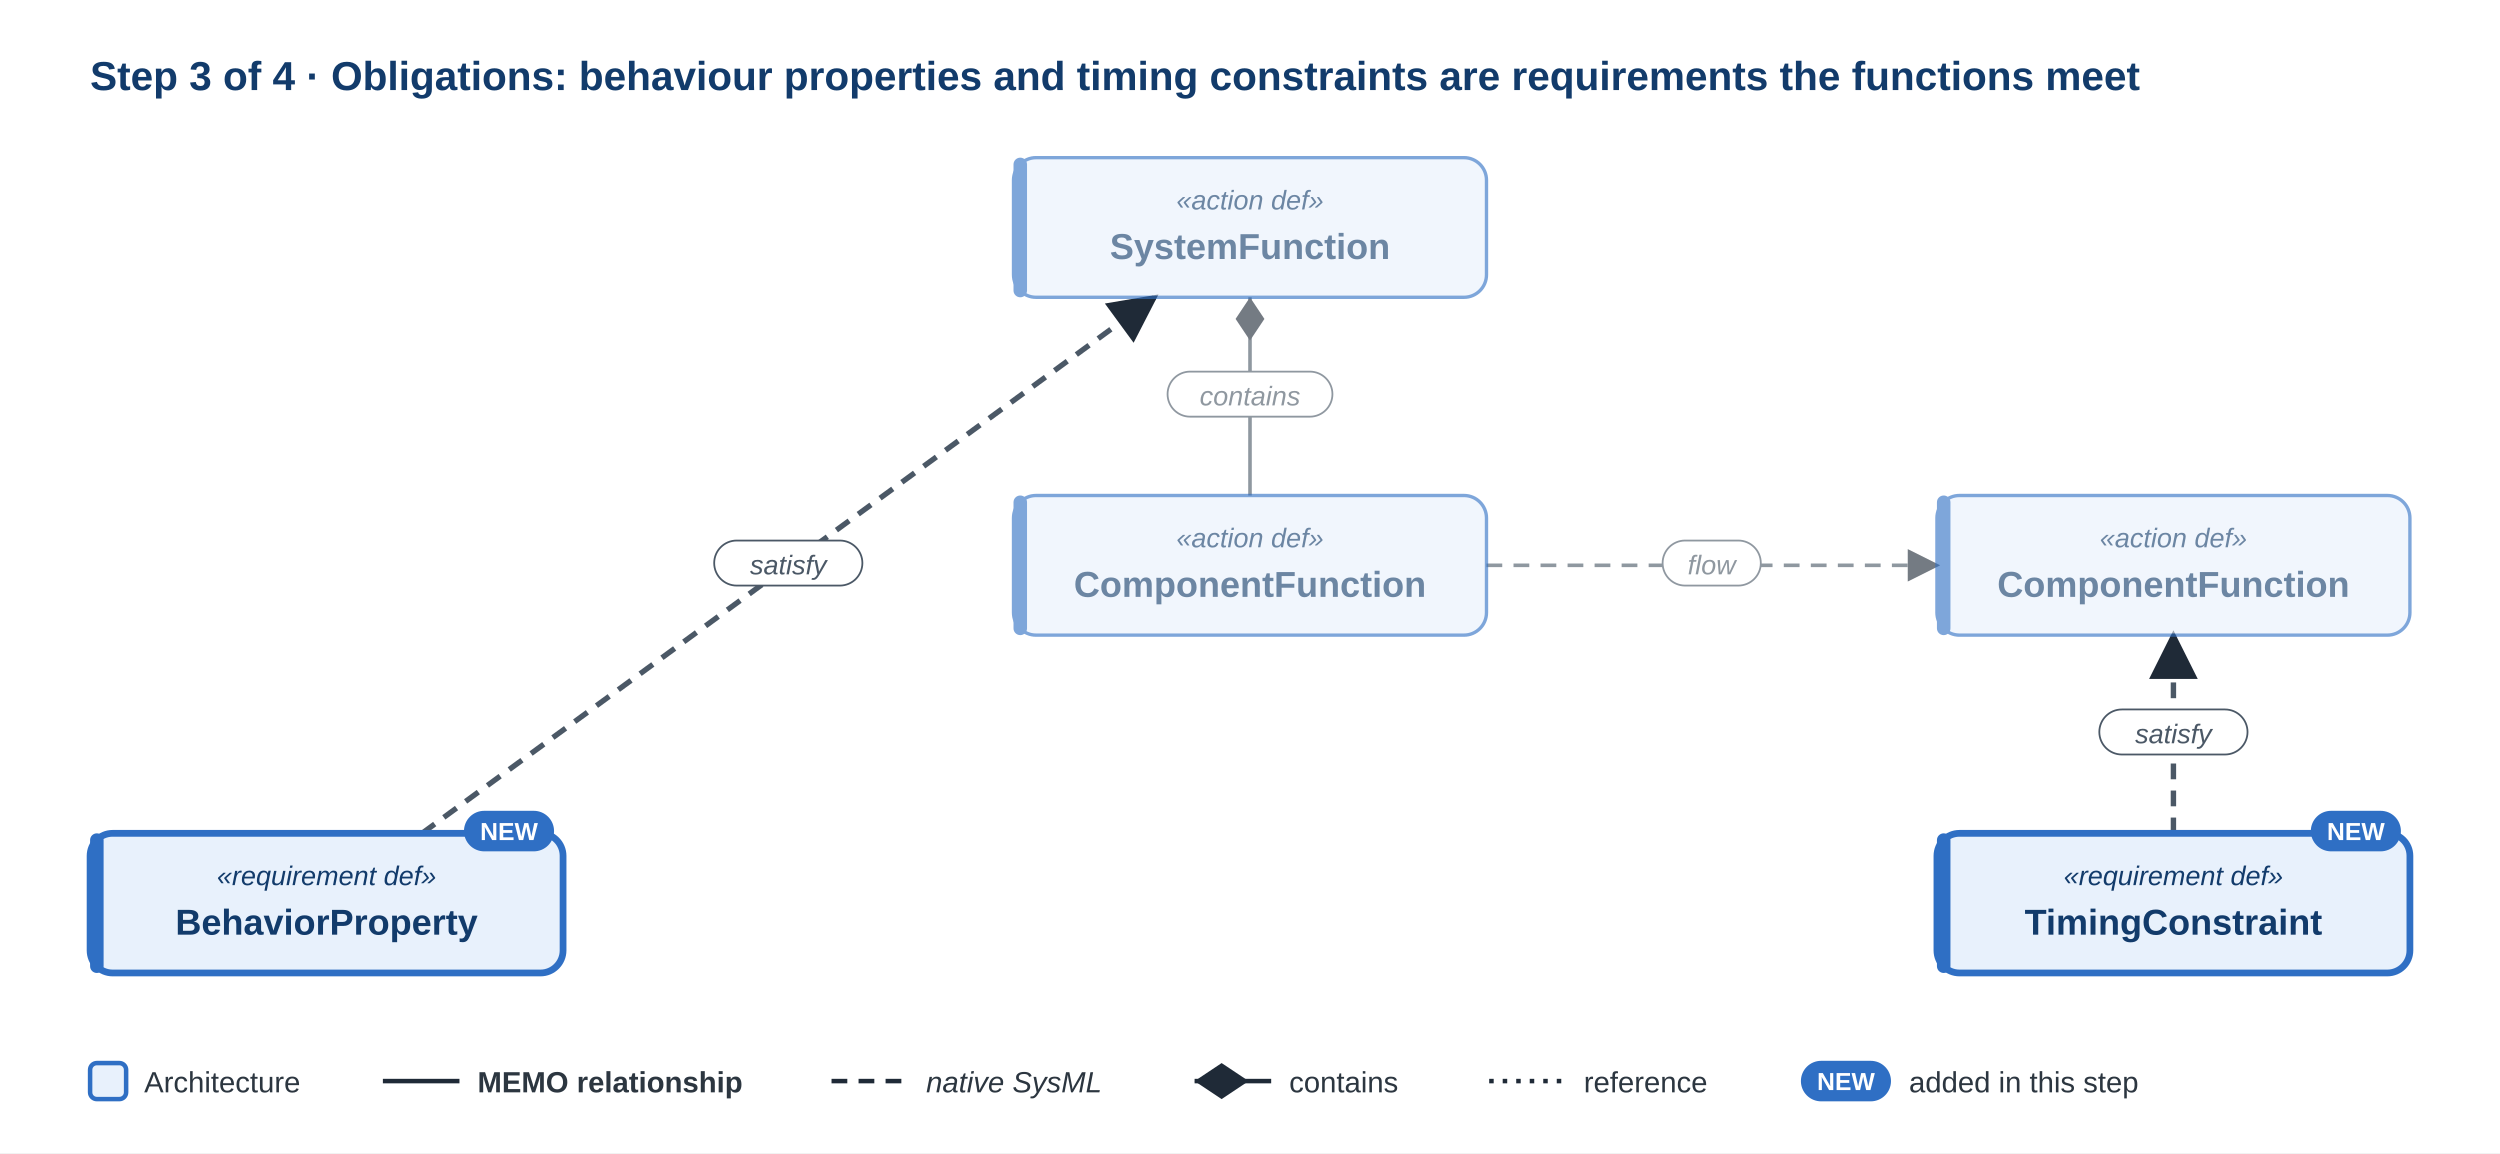
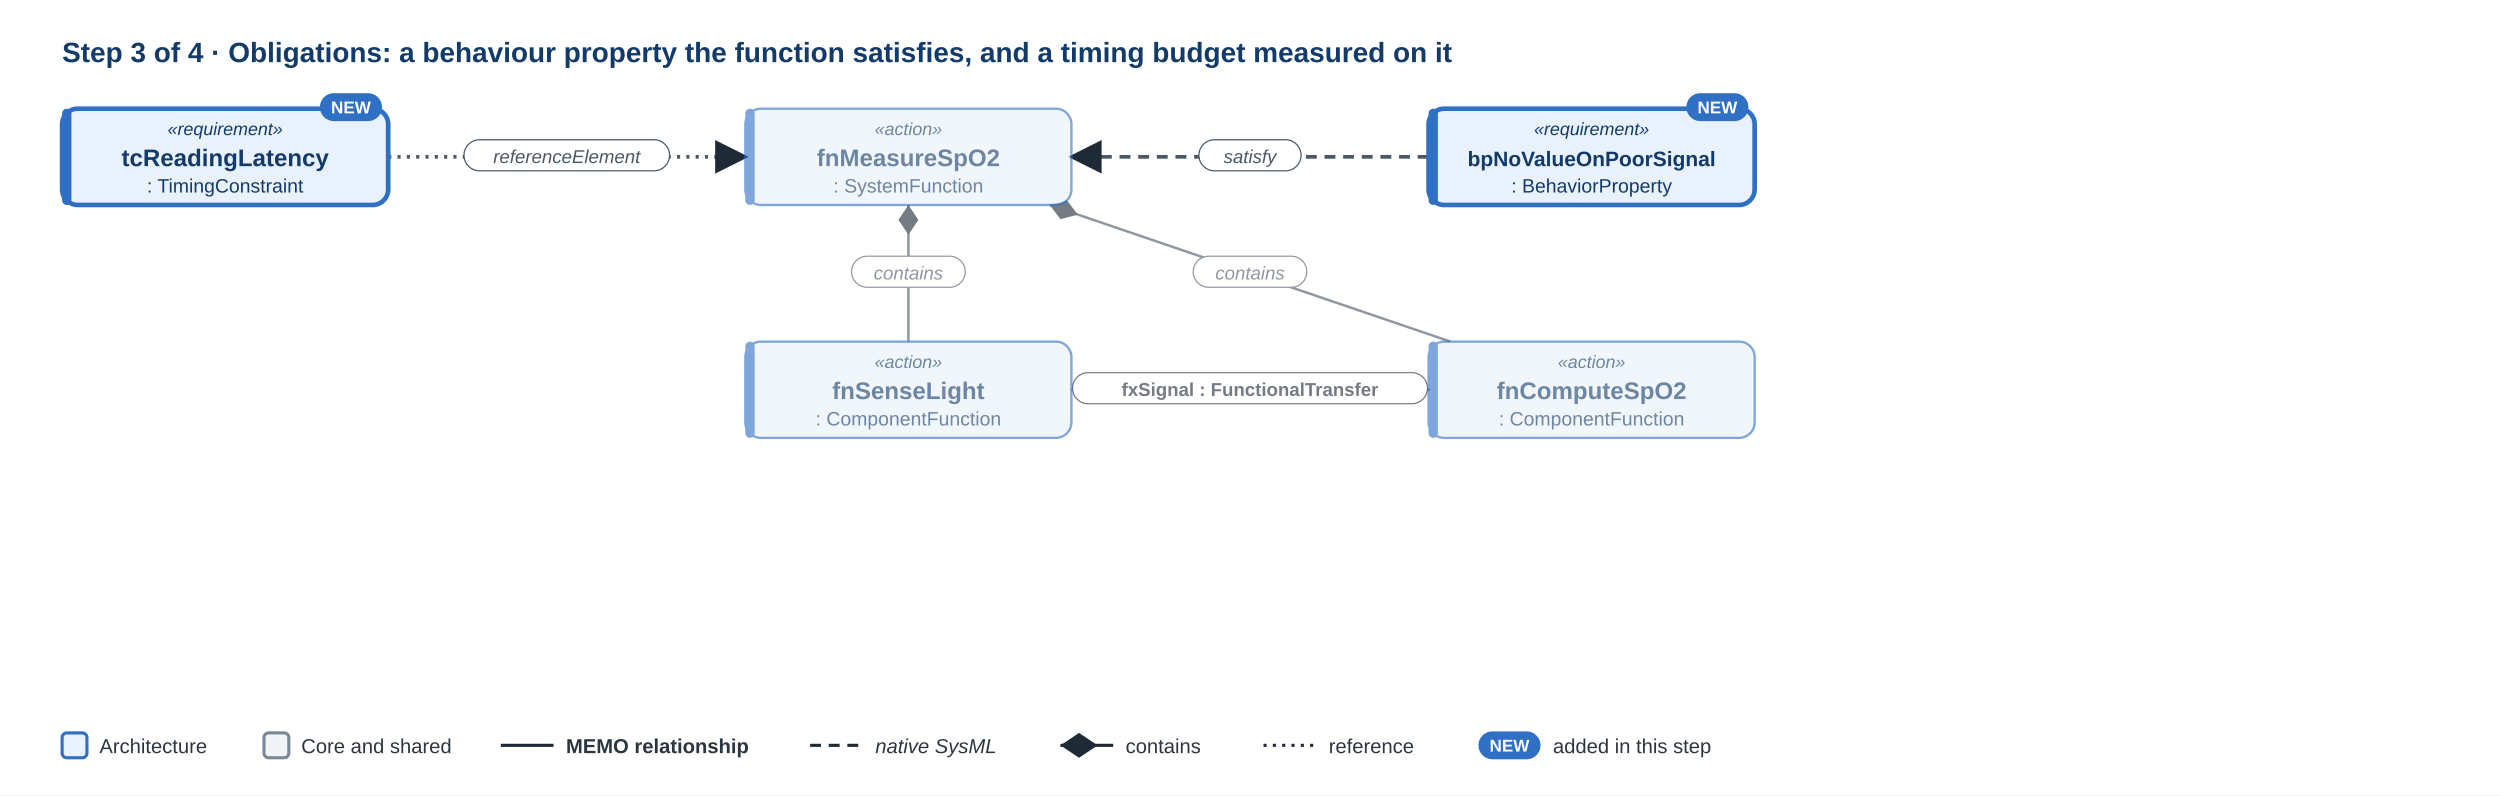
- <svg xmlns="http://www.w3.org/2000/svg" viewBox="0 0 1110 512" width="1110" height="512" font-family="Nunito, 'Segoe UI', Arial, sans-serif" role="img" aria-label="Functional layer, step 3: Obligations: behaviour properties and timing constraints are requirements the functions meet">
+ <svg xmlns="http://www.w3.org/2000/svg" viewBox="0 0 1610 512" width="1610" height="512" font-family="Nunito, 'Segoe UI', Arial, sans-serif" role="img" aria-label="Functional layer, step 3: Obligations: a behaviour property the function satisfies, and a timing budget measured on it">
  <defs>
    <marker id="arrow" viewBox="0 0 10 10" refX="9" refY="5" markerWidth="9" markerHeight="9" orient="auto-start-reverse">
      <path d="M0,0 L10,5 L0,10 z" fill="#1f2a37" />
    </marker>
    <marker id="diamond" viewBox="0 0 14 10" refX="13" refY="5" markerWidth="14" markerHeight="10" orient="auto-start-reverse">
      <path d="M1,5 L7,1 L13,5 L7,9 z" fill="#1f2a37" />
    </marker>
  </defs>
  <rect width="100%" height="100%" fill="#ffffff" />
-   <text x="40" y="40" font-size="18" font-weight="800" fill="#123b6b">Step 3 of 4 · Obligations: behaviour properties and timing constraints are requirements the functions meet</text>
+   <text x="40" y="40" font-size="18" font-weight="800" fill="#123b6b">Step 3 of 4 · Obligations: a behaviour property the function satisfies, and a timing budget measured on it</text>
  <g opacity="0.62">
-     <line x1="555" y1="132" x2="555" y2="220" stroke="#4b5866" stroke-width="1.6" marker-start="url(#diamond)" />
-     <rect x="518.4" y="165" width="73.2" height="20" rx="10" fill="#ffffff" stroke="#4b5866" stroke-width="0.8" />
-     <text x="555" y="180" text-anchor="middle" font-size="12" font-style="italic" fill="#4b5866">contains</text>
+     <line x1="585" y1="132" x2="585" y2="220" stroke="#4b5866" stroke-width="1.6" marker-start="url(#diamond)" />
+     <rect x="548.4" y="165" width="73.2" height="20" rx="10" fill="#ffffff" stroke="#4b5866" stroke-width="0.8" />
+     <text x="585" y="180" text-anchor="middle" font-size="12" font-style="italic" fill="#4b5866">contains</text>
  </g>
  <g opacity="0.62">
-     <line x1="660" y1="251" x2="860" y2="251" stroke="#4b5866" stroke-width="1.6" stroke-dasharray="7 5" marker-end="url(#arrow)" />
-     <rect x="738.2" y="240" width="43.6" height="20" rx="10" fill="#ffffff" stroke="#4b5866" stroke-width="0.8" />
-     <text x="760" y="255" text-anchor="middle" font-size="12" font-style="italic" fill="#4b5866">flow</text>
+     <line x1="675.933" y1="132" x2="934.067" y2="220" stroke="#4b5866" stroke-width="1.6" marker-start="url(#diamond)" />
+     <rect x="768.4" y="165" width="73.2" height="20" rx="10" fill="#ffffff" stroke="#4b5866" stroke-width="0.8" />
+     <text x="805" y="180" text-anchor="middle" font-size="12" font-style="italic" fill="#4b5866">contains</text>
+   </g>
+   <g opacity="0.62">
+     <line x1="690" y1="251" x2="920" y2="251" stroke="#1f2a37" stroke-width="1.6" marker-end="url(#arrow)" />
+     <rect x="690.7" y="240" width="228.6" height="20" rx="10" fill="#ffffff" stroke="#1f2a37" stroke-width="0.8" />
+     <text x="805" y="255" text-anchor="middle" font-size="12" font-weight="700" fill="#1f2a37">fxSignal : FunctionalTransfer</text>
  </g>
  <g opacity="1">
-     <line x1="187.367" y1="370" x2="512.633" y2="132" stroke="#4b5866" stroke-width="2.4" stroke-dasharray="7 5" marker-end="url(#arrow)" />
-     <rect x="317.1" y="240" width="65.8" height="20" rx="10" fill="#ffffff" stroke="#4b5866" stroke-width="0.8" />
-     <text x="350" y="255" text-anchor="middle" font-size="12" font-style="italic" fill="#4b5866">satisfy</text>
+     <line x1="920" y1="101" x2="690" y2="101" stroke="#4b5866" stroke-width="2.4" stroke-dasharray="7 5" marker-end="url(#arrow)" />
+     <rect x="772.1" y="90" width="65.8" height="20" rx="10" fill="#ffffff" stroke="#4b5866" stroke-width="0.8" />
+     <text x="805" y="105" text-anchor="middle" font-size="12" font-style="italic" fill="#4b5866">satisfy</text>
  </g>
  <g opacity="1">
-     <line x1="965" y1="370" x2="965" y2="282" stroke="#4b5866" stroke-width="2.4" stroke-dasharray="7 5" marker-end="url(#arrow)" />
-     <rect x="932.1" y="315" width="65.8" height="20" rx="10" fill="#ffffff" stroke="#4b5866" stroke-width="0.8" />
-     <text x="965" y="330" text-anchor="middle" font-size="12" font-style="italic" fill="#4b5866">satisfy</text>
+     <line x1="250" y1="101" x2="480" y2="101" stroke="#4b5866" stroke-width="2.4" stroke-dasharray="2 4" marker-end="url(#arrow)" />
+     <rect x="298.8" y="90" width="132.4" height="20" rx="10" fill="#ffffff" stroke="#4b5866" stroke-width="0.8" />
+     <text x="365" y="105" text-anchor="middle" font-size="12" font-style="italic" fill="#4b5866">referenceElement</text>
  </g>
  <g opacity="0.62">
-     <rect x="450" y="70" width="210" height="62" rx="10" fill="#e8f1fc" stroke="#2f6fc4" stroke-width="1.5" />
-     <rect x="450" y="70" width="6" height="62" rx="3" fill="#2f6fc4" />
-     <text x="555" y="93" text-anchor="middle" font-size="12" fill="#123b6b" font-style="italic">«action def»</text>
-     <text x="555" y="115" text-anchor="middle" font-size="16" font-weight="700" fill="#123b6b">SystemFunction</text>
+     <rect x="480" y="70" width="210" height="62" rx="10" fill="#e8f1fc" stroke="#2f6fc4" stroke-width="1.5" />
+     <rect x="480" y="70" width="6" height="62" rx="3" fill="#2f6fc4" />
+     <text x="585" y="87" text-anchor="middle" font-size="11.5" fill="#123b6b" font-style="italic">«action»</text>
+     <text x="585" y="107" text-anchor="middle" font-size="15.5" font-weight="700" fill="#123b6b">fnMeasureSpO2</text>
+     <text x="585" y="124" text-anchor="middle" font-size="12.5" fill="#123b6b">: SystemFunction</text>
  </g>
  <g opacity="0.62">
-     <rect x="450" y="220" width="210" height="62" rx="10" fill="#e8f1fc" stroke="#2f6fc4" stroke-width="1.5" />
-     <rect x="450" y="220" width="6" height="62" rx="3" fill="#2f6fc4" />
-     <text x="555" y="243" text-anchor="middle" font-size="12" fill="#123b6b" font-style="italic">«action def»</text>
-     <text x="555" y="265" text-anchor="middle" font-size="16" font-weight="700" fill="#123b6b">ComponentFunction</text>
+     <rect x="480" y="220" width="210" height="62" rx="10" fill="#e8f1fc" stroke="#2f6fc4" stroke-width="1.5" />
+     <rect x="480" y="220" width="6" height="62" rx="3" fill="#2f6fc4" />
+     <text x="585" y="237" text-anchor="middle" font-size="11.5" fill="#123b6b" font-style="italic">«action»</text>
+     <text x="585" y="257" text-anchor="middle" font-size="15.5" font-weight="700" fill="#123b6b">fnSenseLight</text>
+     <text x="585" y="274" text-anchor="middle" font-size="12.5" fill="#123b6b">: ComponentFunction</text>
  </g>
  <g opacity="0.62">
-     <rect x="860" y="220" width="210" height="62" rx="10" fill="#e8f1fc" stroke="#2f6fc4" stroke-width="1.5" />
-     <rect x="860" y="220" width="6" height="62" rx="3" fill="#2f6fc4" />
-     <text x="965" y="243" text-anchor="middle" font-size="12" fill="#123b6b" font-style="italic">«action def»</text>
-     <text x="965" y="265" text-anchor="middle" font-size="16" font-weight="700" fill="#123b6b">ComponentFunction</text>
+     <rect x="920" y="220" width="210" height="62" rx="10" fill="#e8f1fc" stroke="#2f6fc4" stroke-width="1.5" />
+     <rect x="920" y="220" width="6" height="62" rx="3" fill="#2f6fc4" />
+     <text x="1025" y="237" text-anchor="middle" font-size="11.5" fill="#123b6b" font-style="italic">«action»</text>
+     <text x="1025" y="257" text-anchor="middle" font-size="15.5" font-weight="700" fill="#123b6b">fnComputeSpO2</text>
+     <text x="1025" y="274" text-anchor="middle" font-size="12.5" fill="#123b6b">: ComponentFunction</text>
  </g>
  <g opacity="1">
-     <rect x="40" y="370" width="210" height="62" rx="10" fill="#e8f1fc" stroke="#2f6fc4" stroke-width="3" />
-     <rect x="40" y="370" width="6" height="62" rx="3" fill="#2f6fc4" />
-     <text x="145" y="393" text-anchor="middle" font-size="12" fill="#123b6b" font-style="italic">«requirement def»</text>
-     <text x="145" y="415" text-anchor="middle" font-size="16" font-weight="700" fill="#123b6b">BehaviorProperty</text>
-     <rect x="206" y="360" width="40" height="18" rx="9" fill="#2f6fc4" />
-     <text x="226" y="373" text-anchor="middle" font-size="11" font-weight="700" fill="#ffffff">NEW</text>
+     <rect x="920" y="70" width="210" height="62" rx="10" fill="#e8f1fc" stroke="#2f6fc4" stroke-width="3" />
+     <rect x="920" y="70" width="6" height="62" rx="3" fill="#2f6fc4" />
+     <text x="1025" y="87" text-anchor="middle" font-size="11.5" fill="#123b6b" font-style="italic">«requirement»</text>
+     <text x="1025" y="107" text-anchor="middle" font-size="13.5" font-weight="700" fill="#123b6b">bpNoValueOnPoorSignal</text>
+     <text x="1025" y="124" text-anchor="middle" font-size="12.5" fill="#123b6b">: BehaviorProperty</text>
+     <rect x="1086" y="60" width="40" height="18" rx="9" fill="#2f6fc4" />
+     <text x="1106" y="73" text-anchor="middle" font-size="11" font-weight="700" fill="#ffffff">NEW</text>
  </g>
  <g opacity="1">
-     <rect x="860" y="370" width="210" height="62" rx="10" fill="#e8f1fc" stroke="#2f6fc4" stroke-width="3" />
-     <rect x="860" y="370" width="6" height="62" rx="3" fill="#2f6fc4" />
-     <text x="965" y="393" text-anchor="middle" font-size="12" fill="#123b6b" font-style="italic">«requirement def»</text>
-     <text x="965" y="415" text-anchor="middle" font-size="16" font-weight="700" fill="#123b6b">TimingConstraint</text>
-     <rect x="1026" y="360" width="40" height="18" rx="9" fill="#2f6fc4" />
-     <text x="1046" y="373" text-anchor="middle" font-size="11" font-weight="700" fill="#ffffff">NEW</text>
+     <rect x="40" y="70" width="210" height="62" rx="10" fill="#e8f1fc" stroke="#2f6fc4" stroke-width="3" />
+     <rect x="40" y="70" width="6" height="62" rx="3" fill="#2f6fc4" />
+     <text x="145" y="87" text-anchor="middle" font-size="11.5" fill="#123b6b" font-style="italic">«requirement»</text>
+     <text x="145" y="107" text-anchor="middle" font-size="15.5" font-weight="700" fill="#123b6b">tcReadingLatency</text>
+     <text x="145" y="124" text-anchor="middle" font-size="12.5" fill="#123b6b">: TimingConstraint</text>
+     <rect x="206" y="60" width="40" height="18" rx="9" fill="#2f6fc4" />
+     <text x="226" y="73" text-anchor="middle" font-size="11" font-weight="700" fill="#ffffff">NEW</text>
  </g>
  <rect x="40" y="472" width="16" height="16" rx="3" fill="#e8f1fc" stroke="#2f6fc4" stroke-width="2" />
  <text x="64" y="485" font-size="13" fill="#2c3640">Architecture</text>
-   <line x1="170" y1="480" x2="204" y2="480" stroke="#1f2a37" stroke-width="2" />
-   <text x="212" y="485" font-size="13" fill="#2c3640">
+   <rect x="170" y="472" width="16" height="16" rx="3" fill="#f1f3f5" stroke="#7a8794" stroke-width="2" />
+   <text x="194" y="485" font-size="13" fill="#2c3640">Core and shared</text>
+   <line x1="322.5" y1="480" x2="356.5" y2="480" stroke="#1f2a37" stroke-width="2" />
+   <text x="364.5" y="485" font-size="13" fill="#2c3640">
    <tspan font-weight="700">MEMO relationship</tspan>
  </text>
-   <line x1="369.2" y1="480" x2="403.2" y2="480" stroke="#1f2a37" stroke-width="2" stroke-dasharray="7 5" />
-   <text x="411.2" y="485" font-size="13" fill="#2c3640">
+   <line x1="521.7" y1="480" x2="555.7" y2="480" stroke="#1f2a37" stroke-width="2" stroke-dasharray="7 5" />
+   <text x="563.7" y="485" font-size="13" fill="#2c3640">
    <tspan font-style="italic">native SysML</tspan>
  </text>
-   <line x1="530.4" y1="480" x2="564.4" y2="480" stroke="#1f2a37" stroke-width="2" marker-start="url(#diamond)" />
-   <text x="572.4" y="485" font-size="13" fill="#2c3640">contains</text>
-   <line x1="661.2" y1="480" x2="695.2" y2="480" stroke="#1f2a37" stroke-width="2" stroke-dasharray="2 4" />
-   <text x="703.2" y="485" font-size="13" fill="#2c3640">reference</text>
-   <rect x="799.6" y="471" width="40" height="18" rx="9" fill="#2f6fc4" />
-   <text x="819.6" y="484" text-anchor="middle" font-size="11" font-weight="700" fill="#ffffff">NEW</text>
-   <text x="847.6" y="485" font-size="13" fill="#2c3640">added in this step</text>
+   <line x1="682.9" y1="480" x2="716.9" y2="480" stroke="#1f2a37" stroke-width="2" marker-start="url(#diamond)" />
+   <text x="724.9" y="485" font-size="13" fill="#2c3640">contains</text>
+   <line x1="813.7" y1="480" x2="847.7" y2="480" stroke="#1f2a37" stroke-width="2" stroke-dasharray="2 4" />
+   <text x="855.7" y="485" font-size="13" fill="#2c3640">reference</text>
+   <rect x="952.1" y="471" width="40" height="18" rx="9" fill="#2f6fc4" />
+   <text x="972.1" y="484" text-anchor="middle" font-size="11" font-weight="700" fill="#ffffff">NEW</text>
+   <text x="1000.1" y="485" font-size="13" fill="#2c3640">added in this step</text>
</svg>
